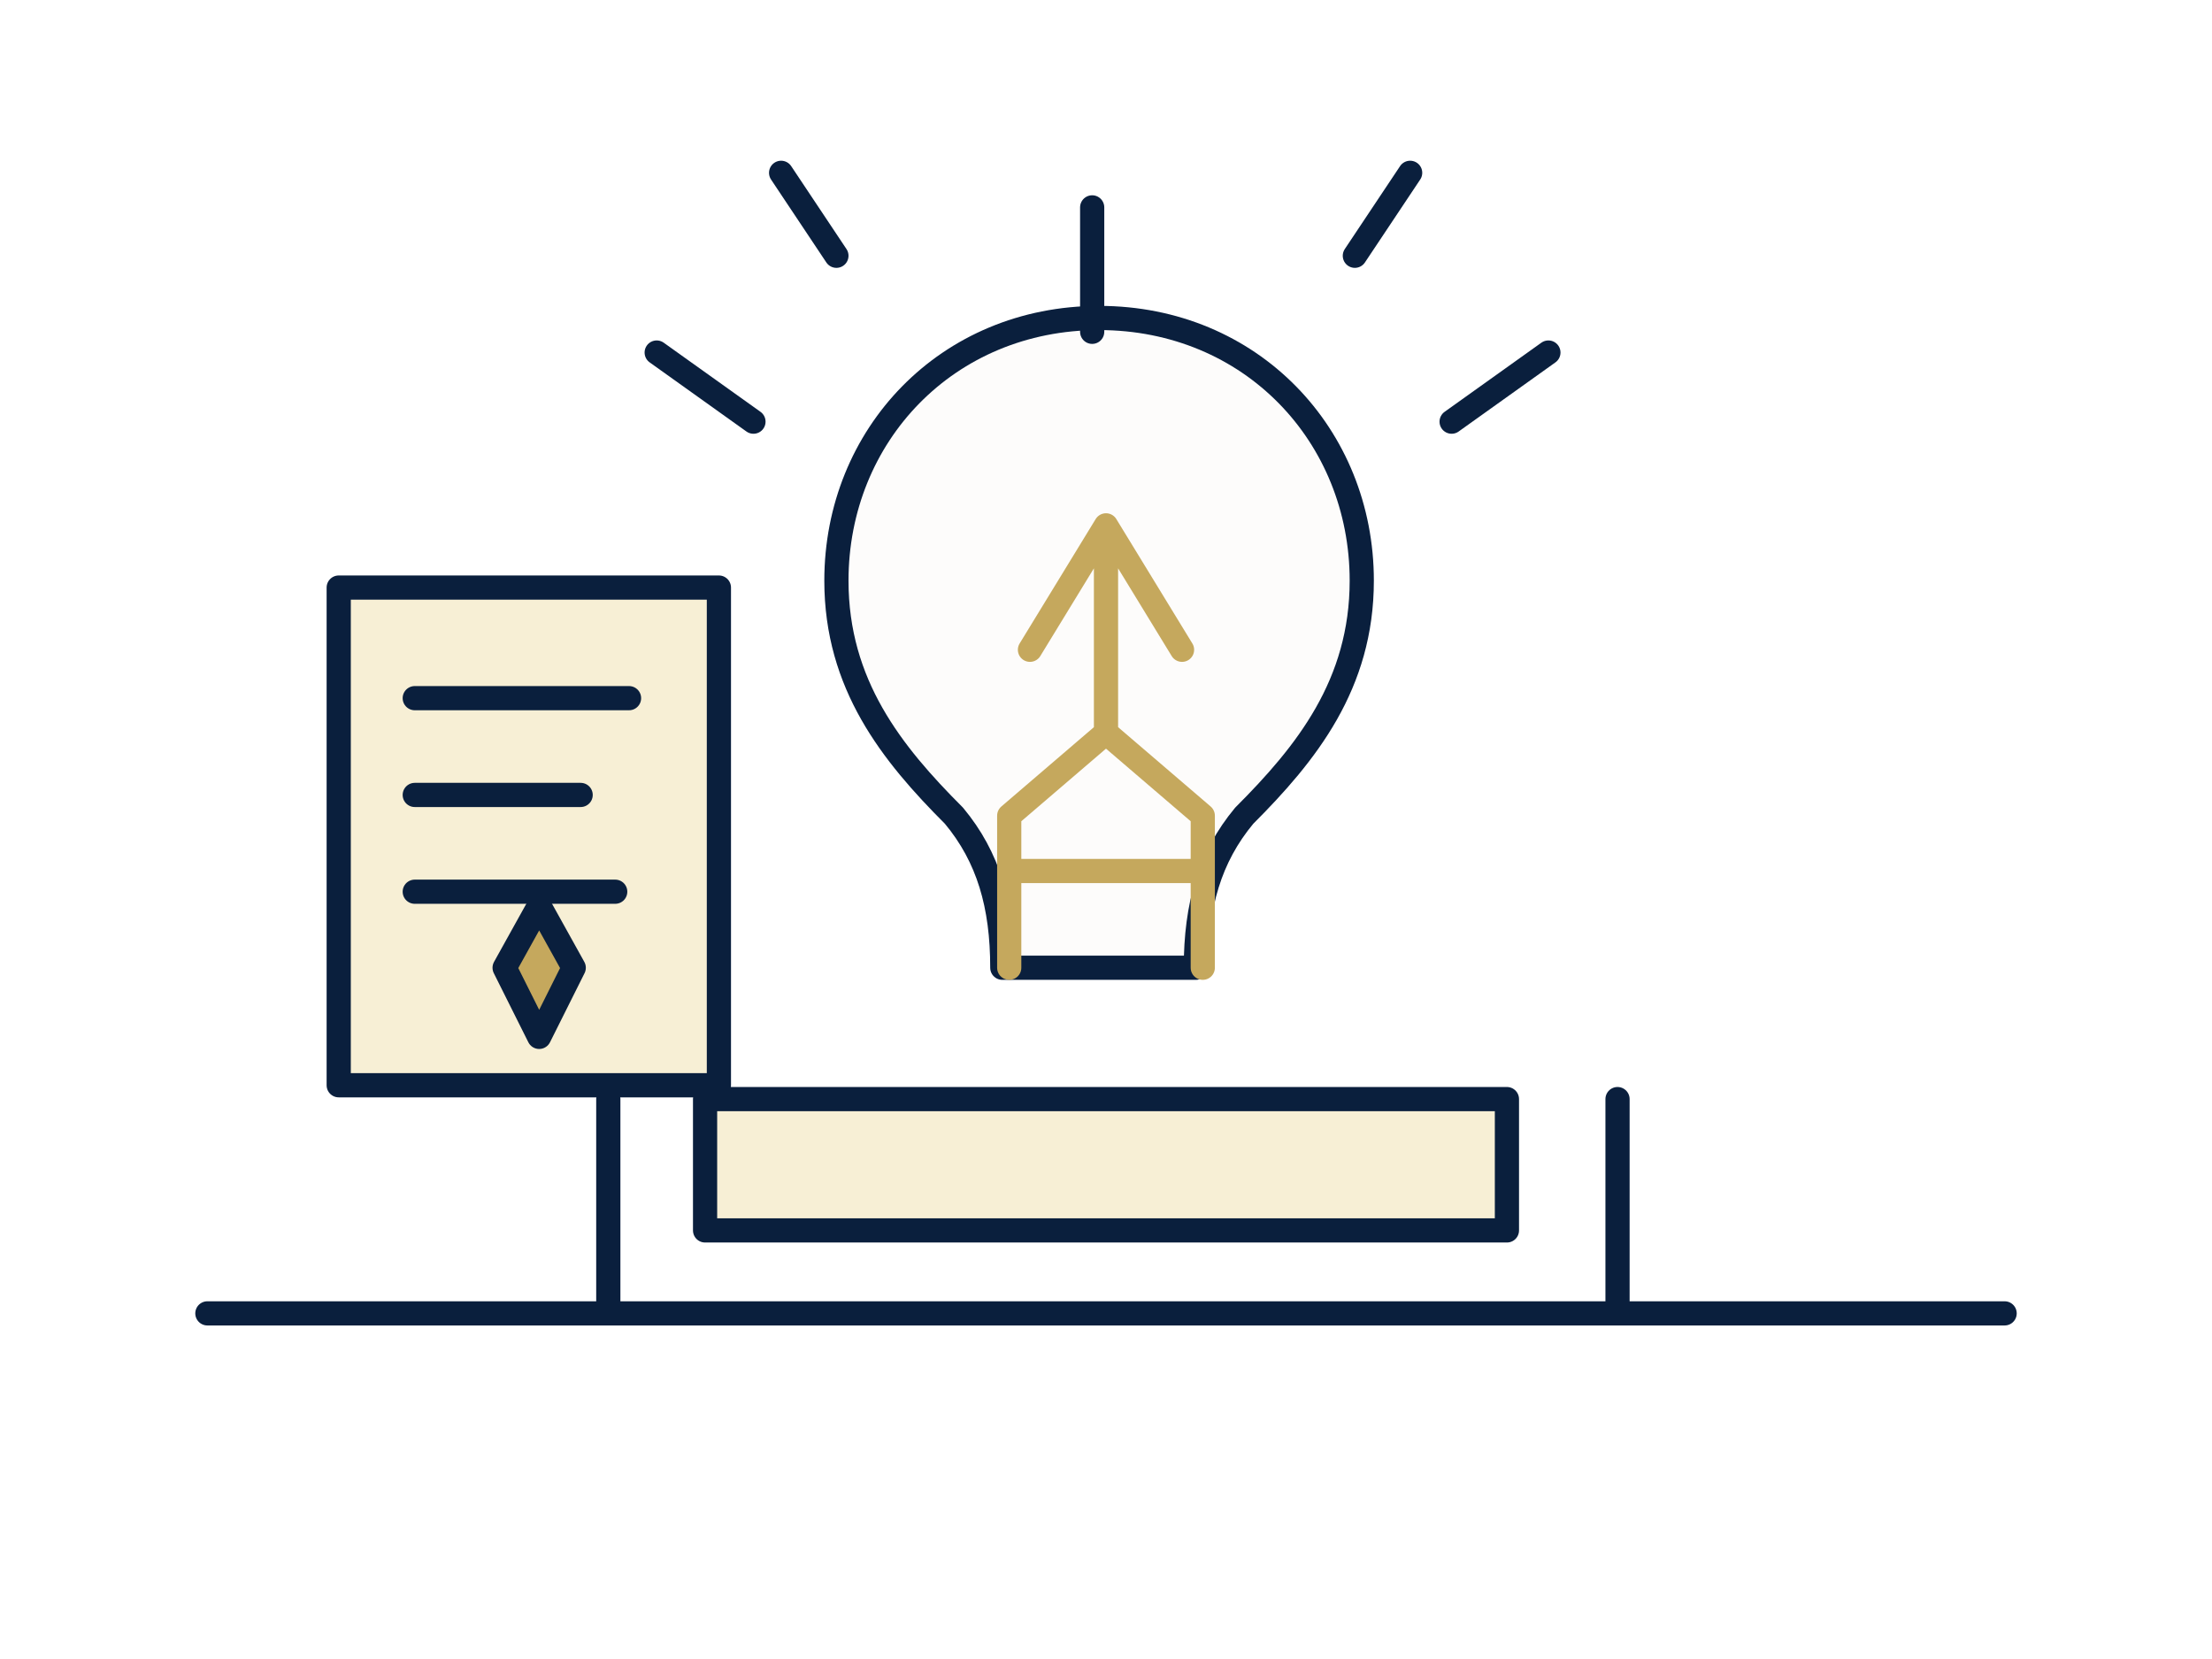
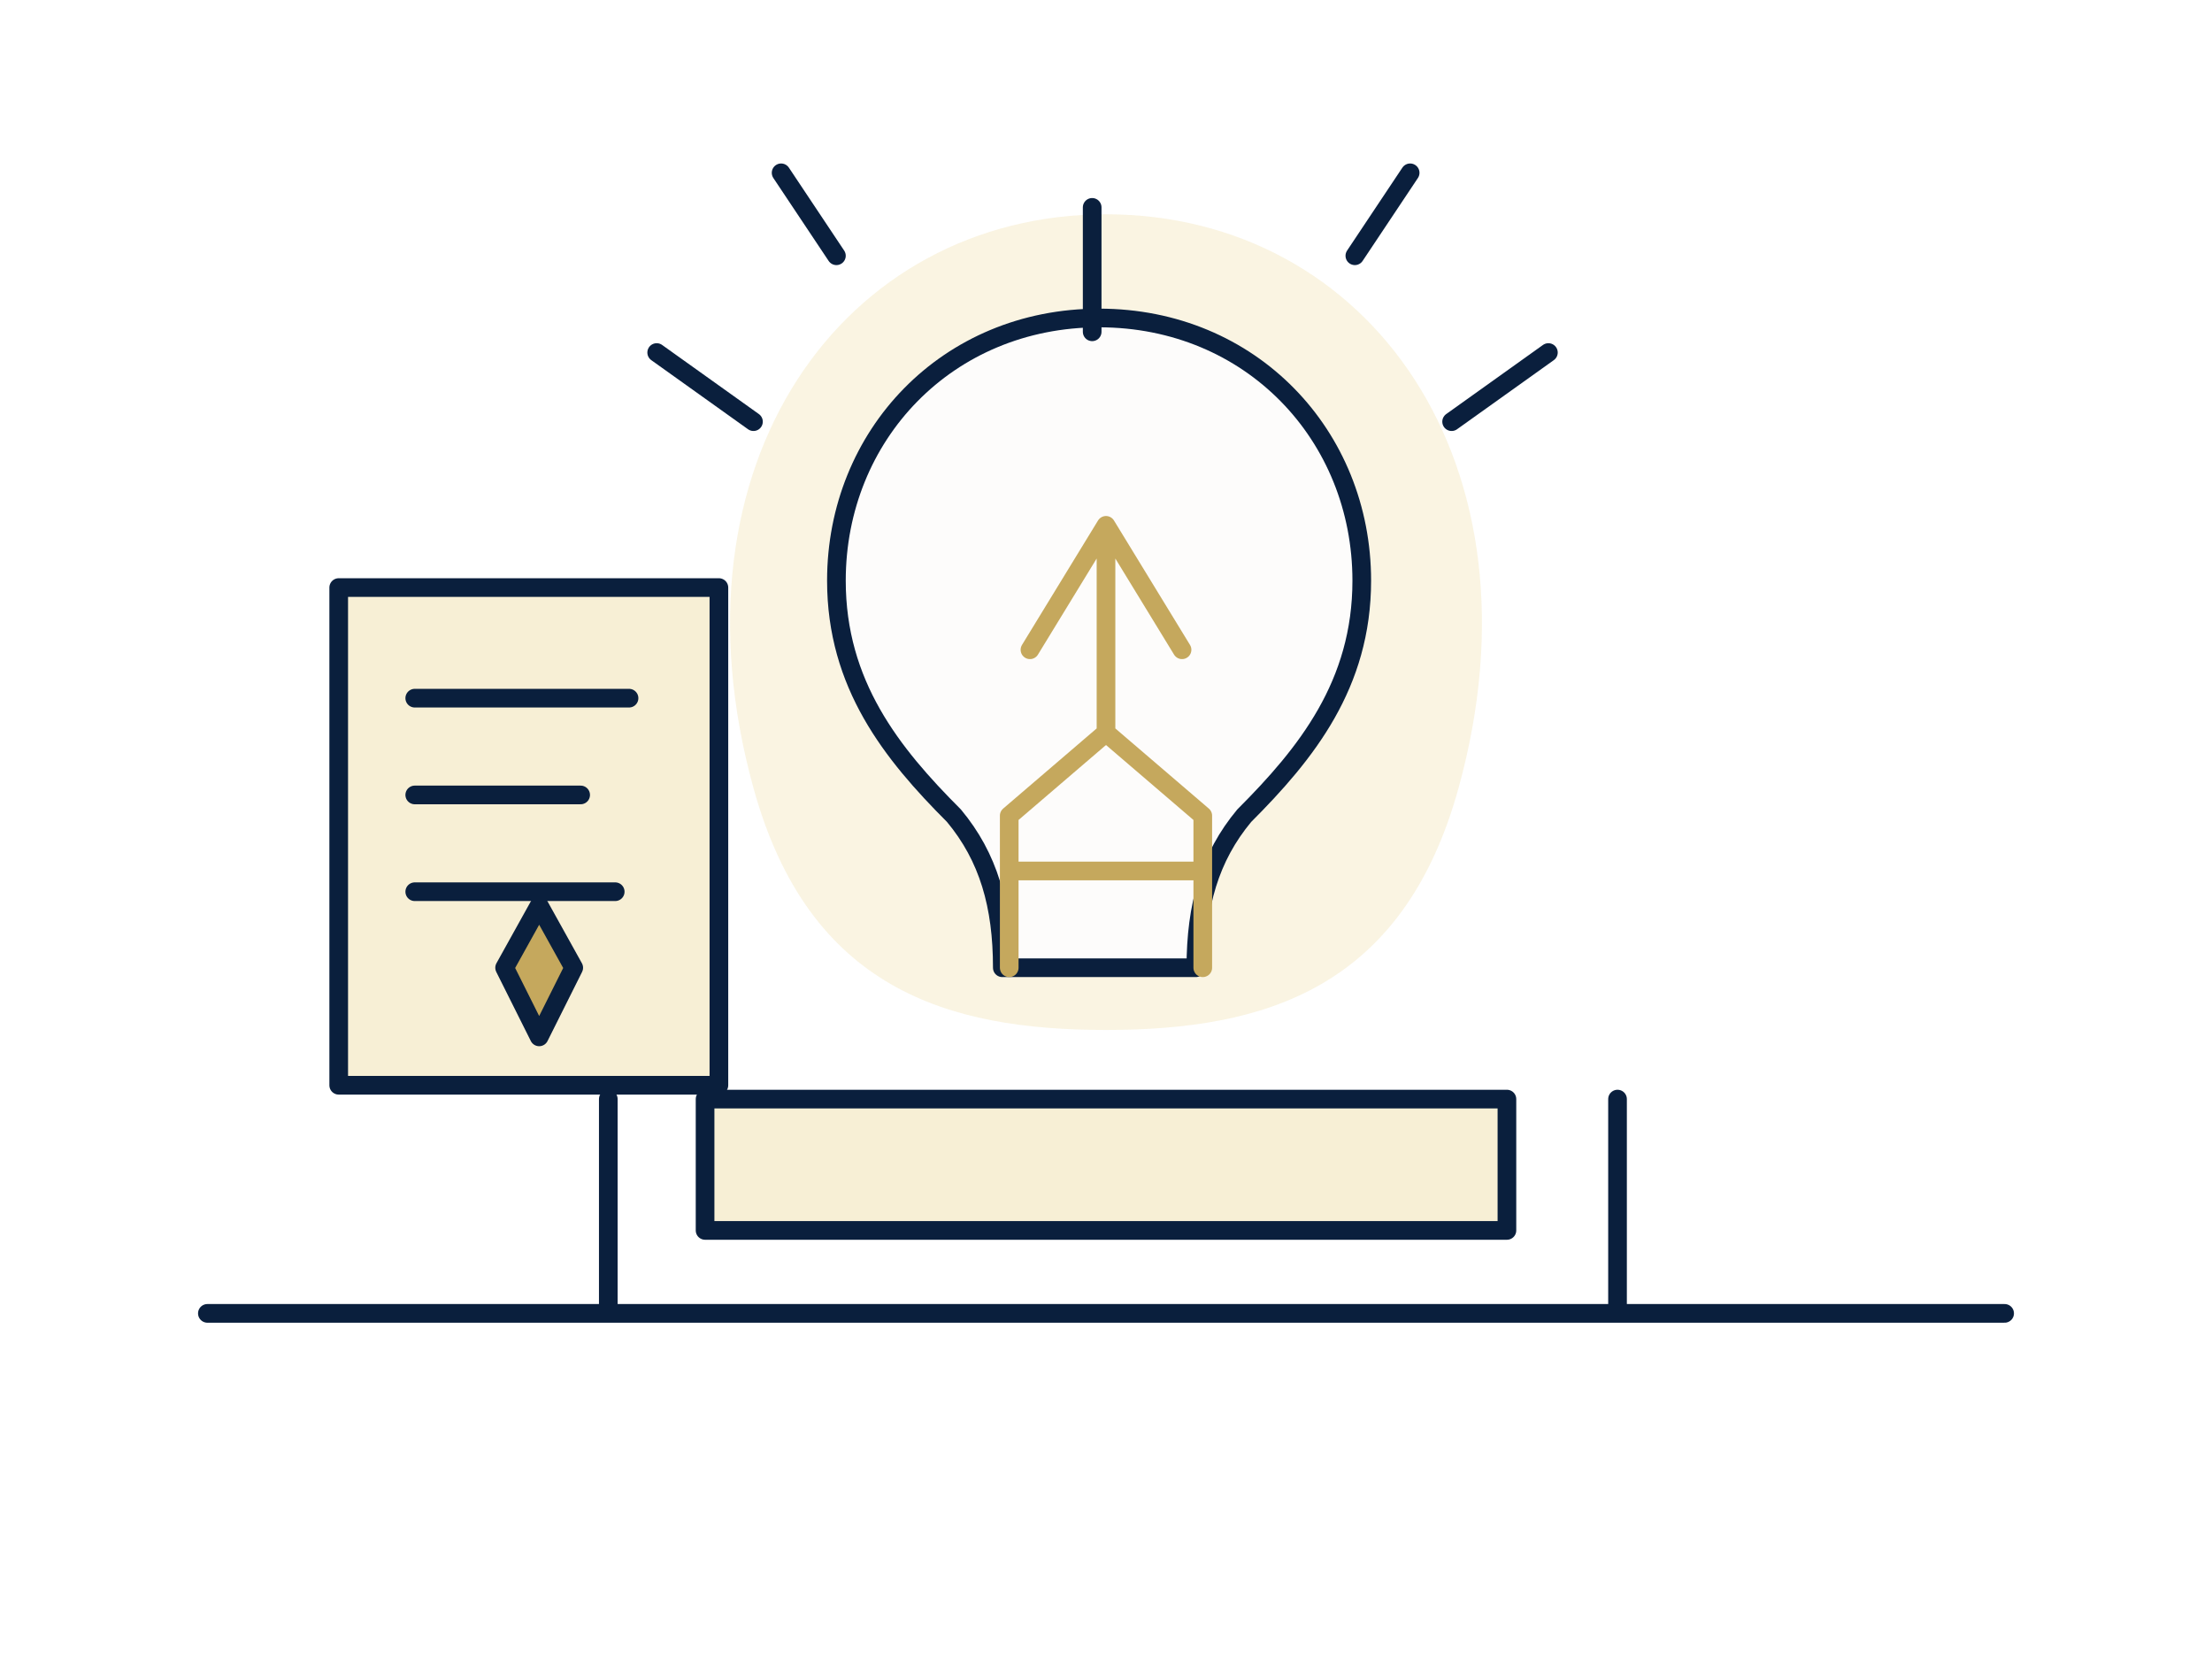
<svg xmlns="http://www.w3.org/2000/svg" viewBox="0 0 320 240" fill="none">
-   <g stroke="#0A1F3D" stroke-width="3.5" stroke-linecap="round" stroke-linejoin="round">
+   <path d="M109 114c-13-47 13-83 51-83s64 36 51 83c-8 29-28 35-51 35s-43-6-51-35z" fill="#F7EFD5" opacity=".68" />
+   <g stroke="#0A1F3D" stroke-width="2.7" stroke-linecap="round" stroke-linejoin="round">
    <path d="M30 190h260M88 190v-31m146 31v-31" />
    <path d="M102 159h116v19H102z" fill="#F7EFD5" />
    <path d="M159 46c-22 0-38 17-38 38 0 15 8 25 17 34 5 6 7 13 7 22h28c0-9 2-16 7-22 9-9 17-19 17-34 0-21-16-38-38-38z" fill="#FDFCFB" />
    <path d="M146 140v-22l14-12 14 12v22m-14-34V76m-11 18 11-18 11 18m-25 32h28" stroke="#C5A85D" />
    <path d="M158 48V30m-49 31-14-10m115 10 14-10M121 37l-8-12m83 12 8-12" />
    <path d="M49 85h55v72H49z" fill="#F7EFD5" />
    <path d="M60 101h31m-31 14h24m-24 14h29" />
    <path d="m73 140 5-9 5 9-5 10z" fill="#C5A85D" />
  </g>
</svg>
